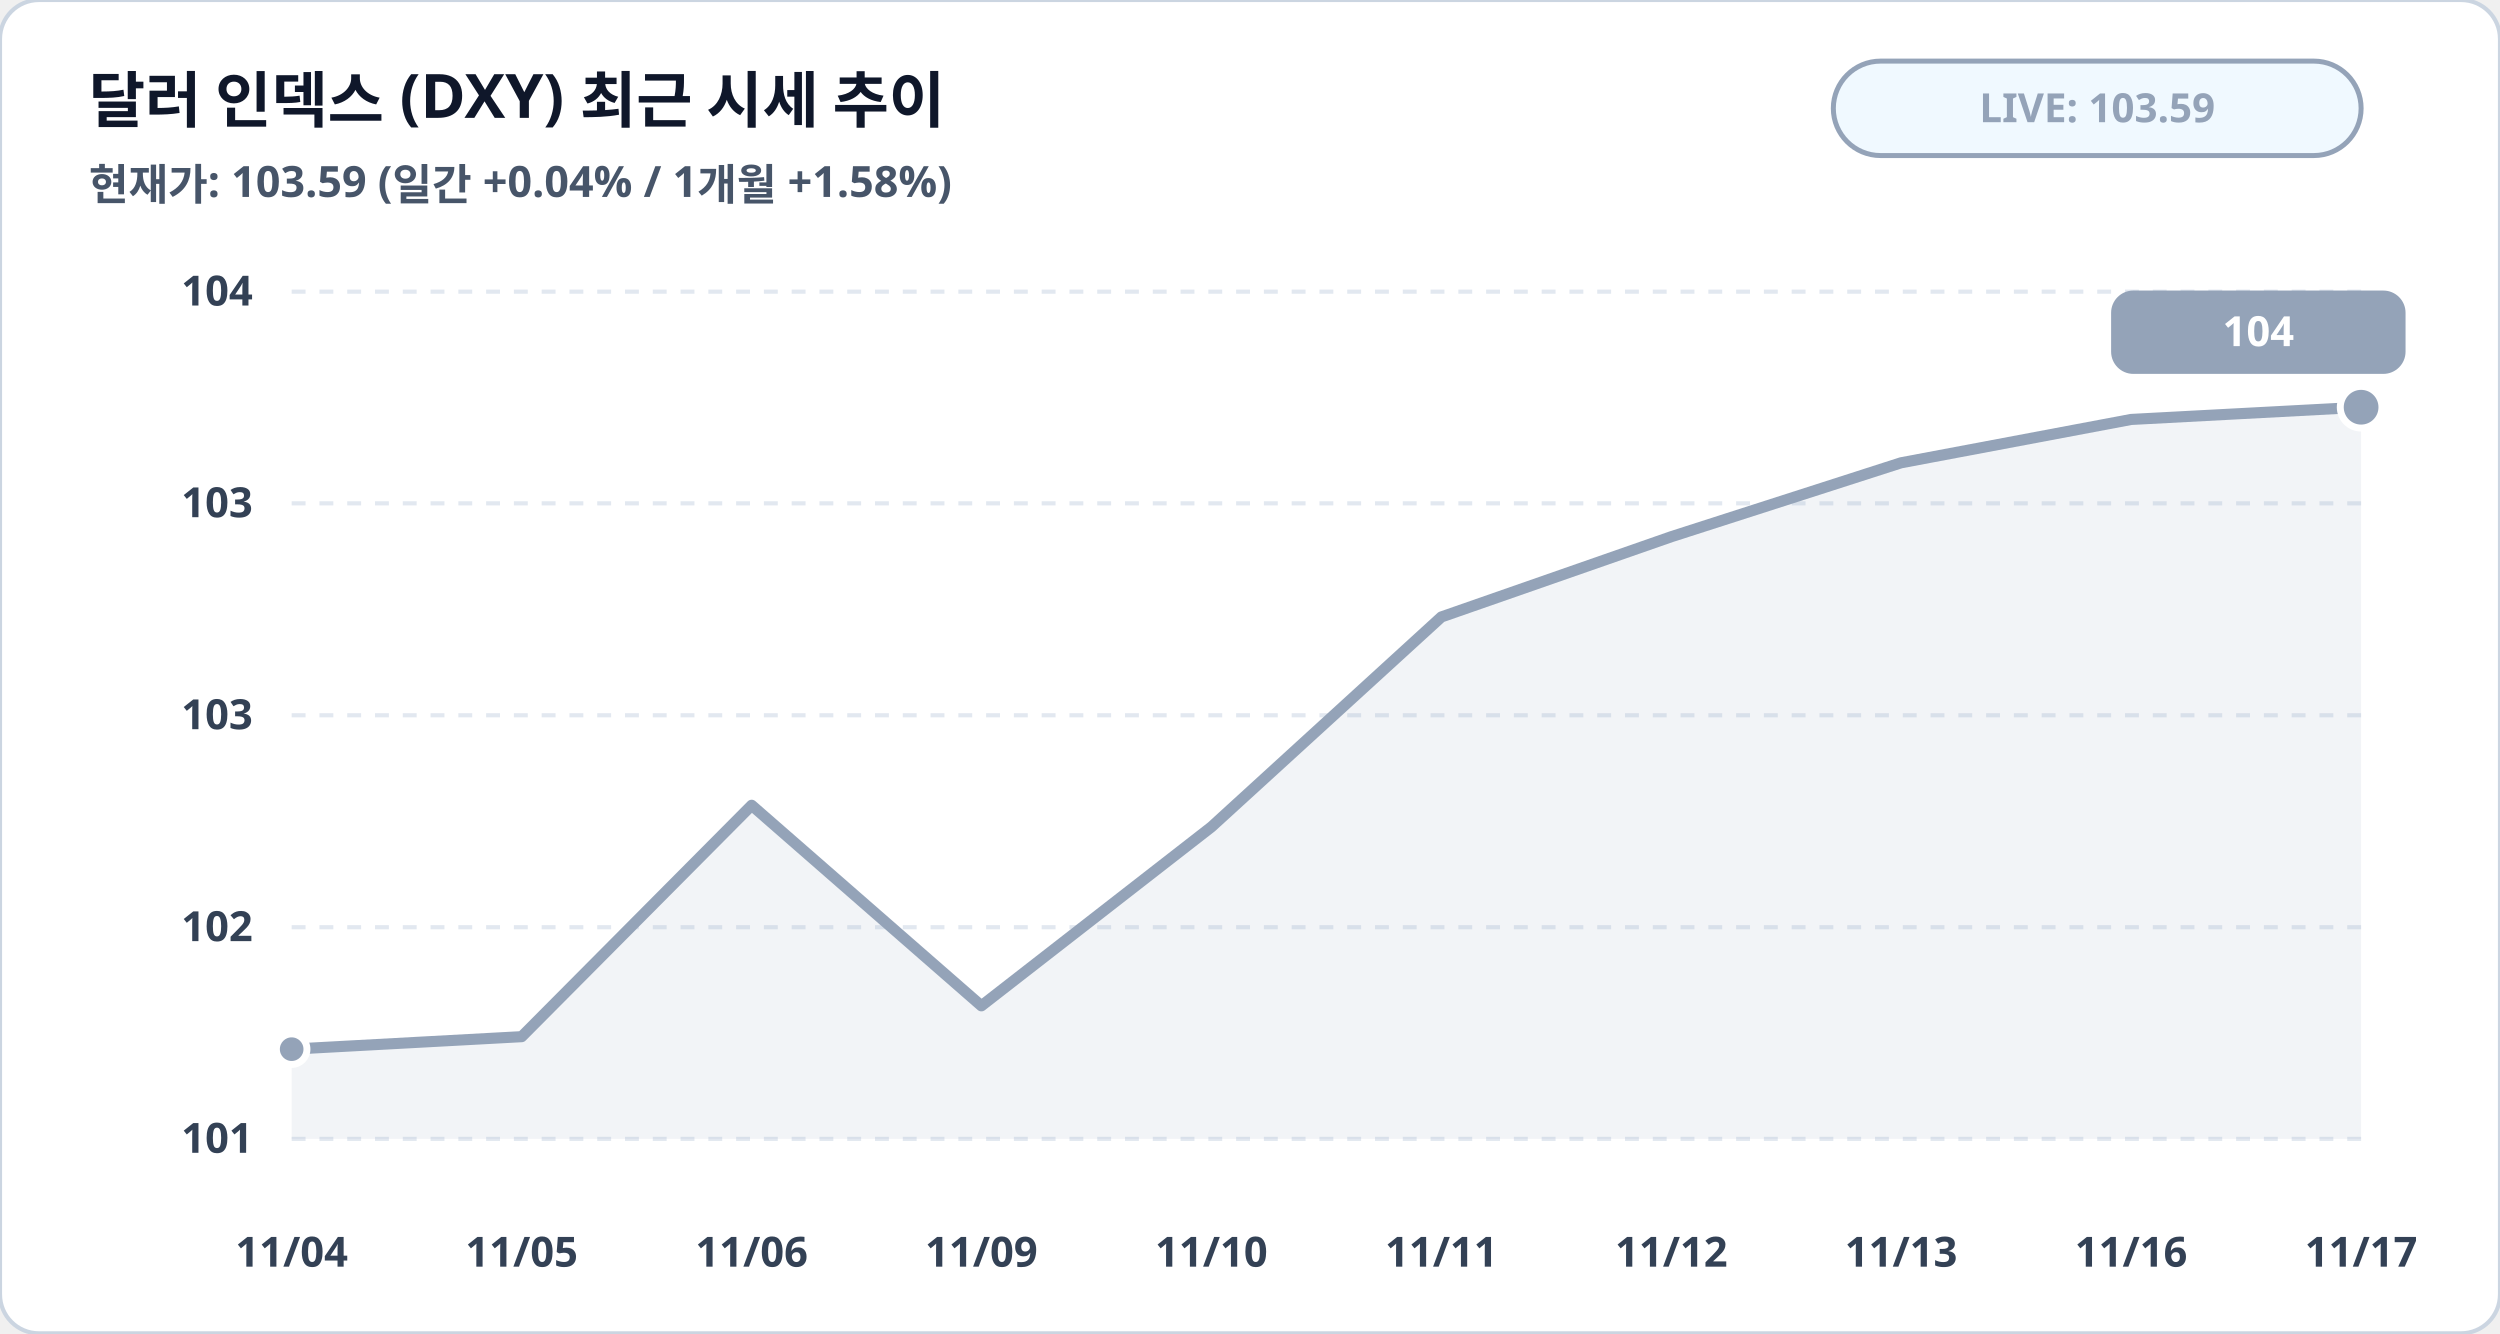
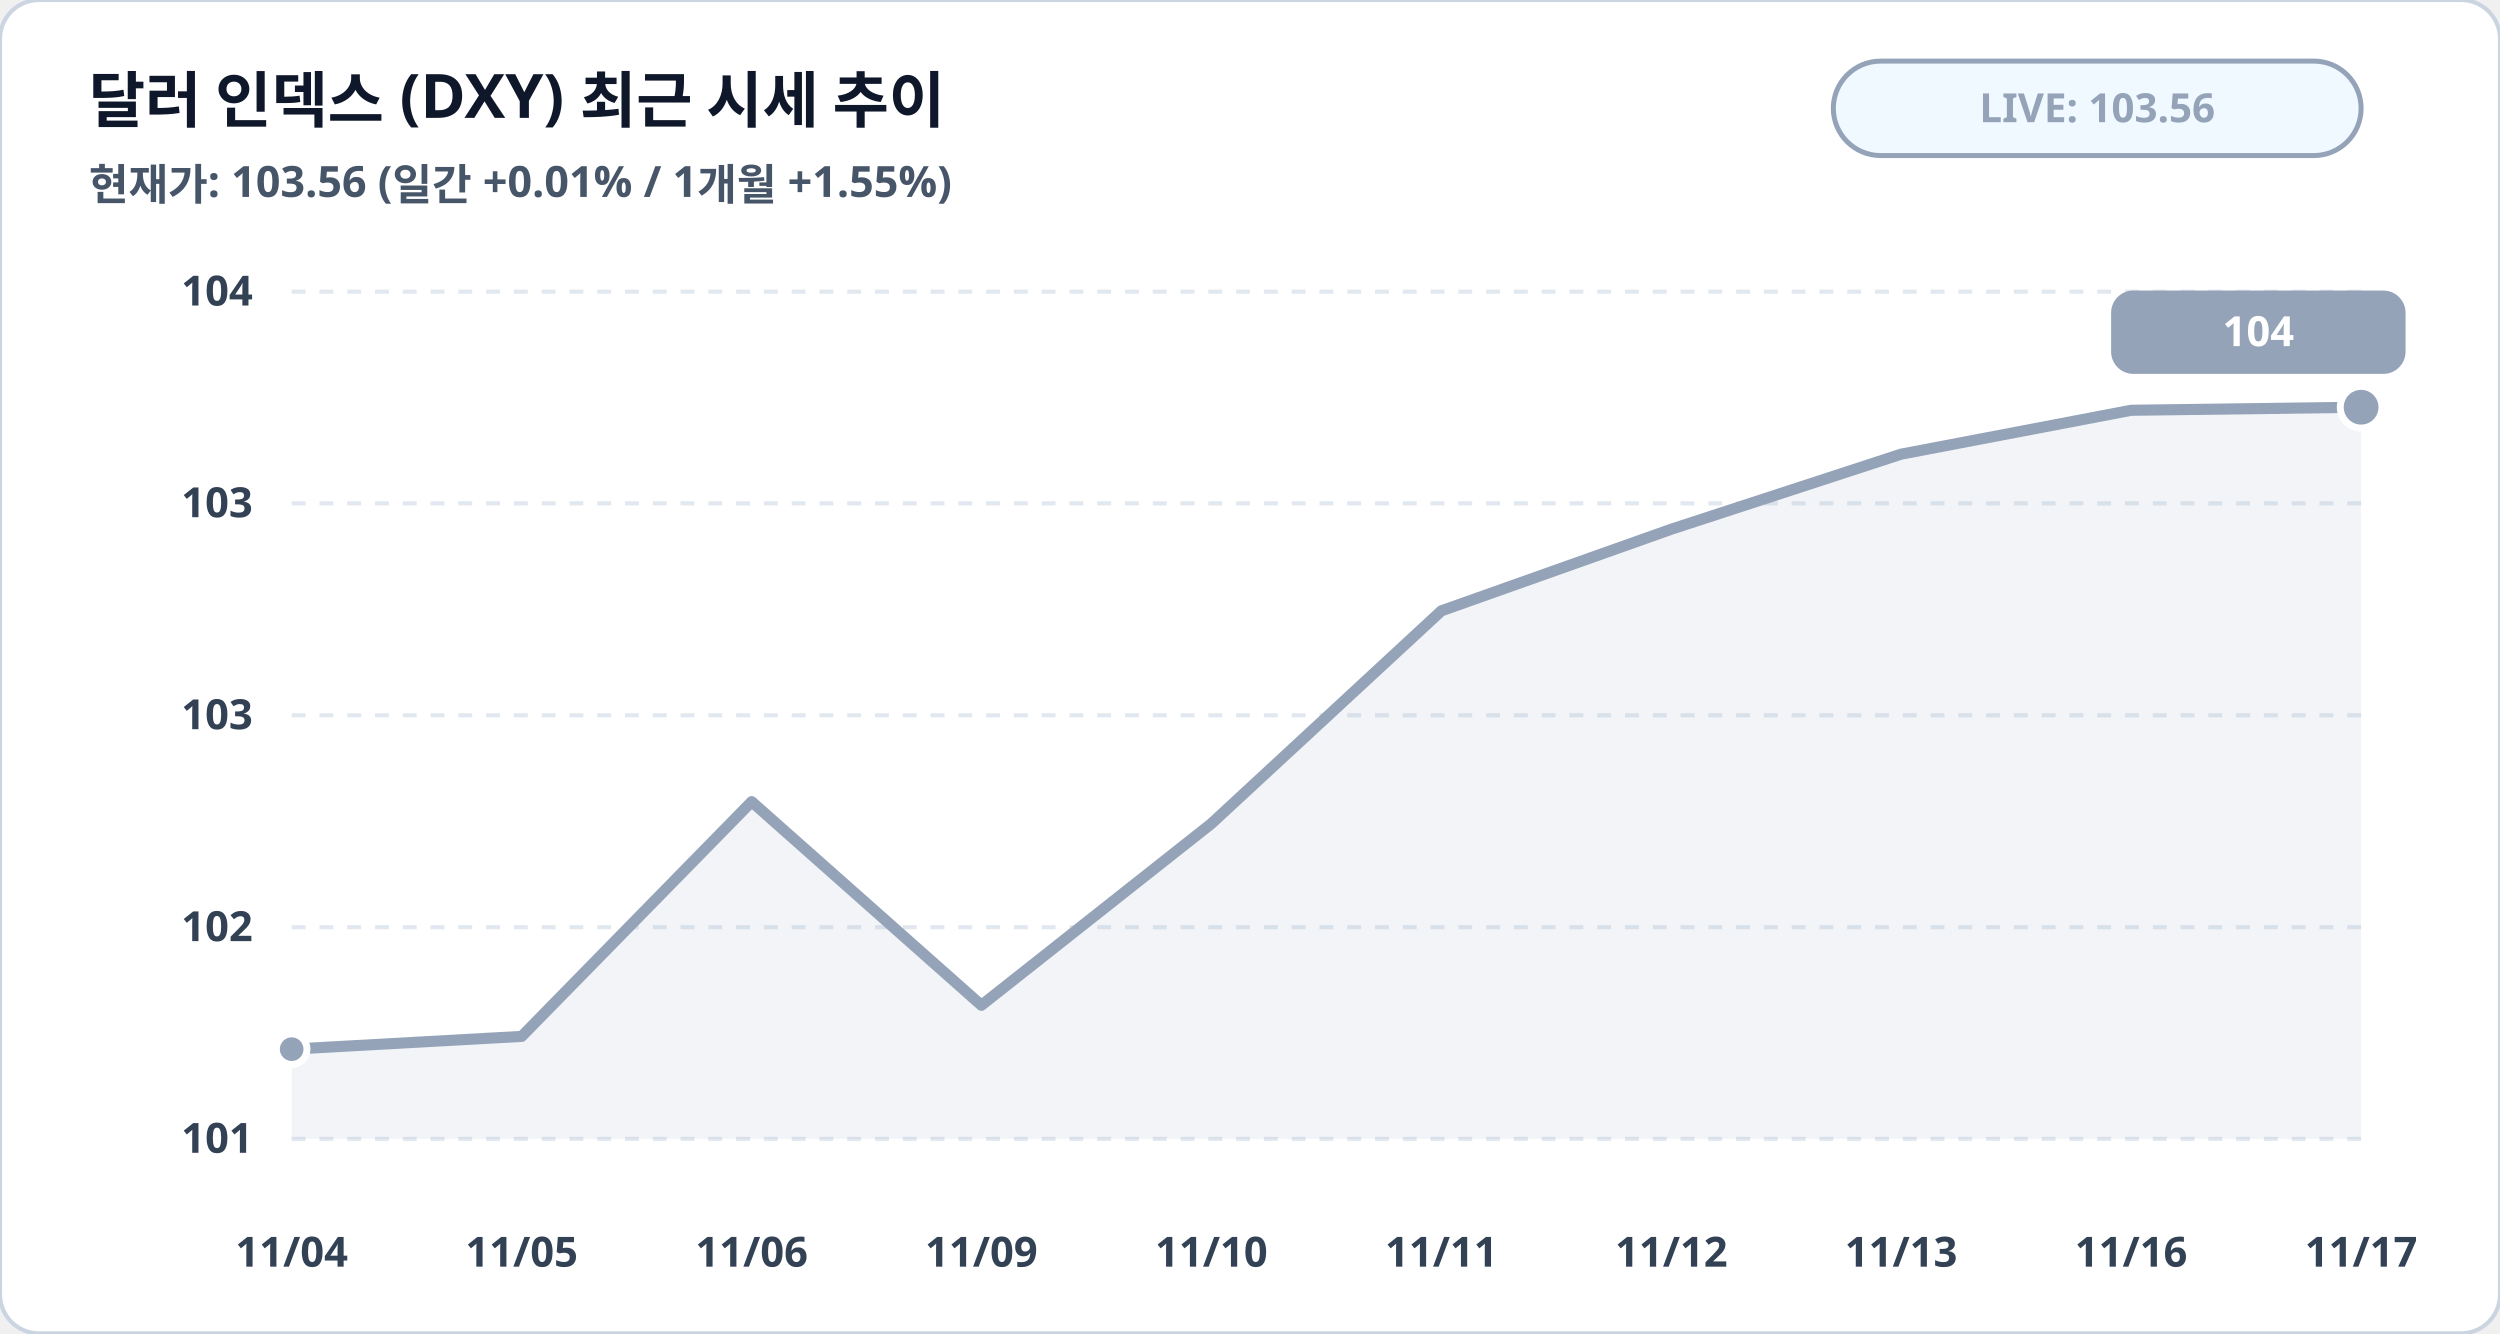
<svg xmlns="http://www.w3.org/2000/svg" viewBox="0 0 900 480" width="100%" height="100%">
  <rect width="900" height="480" rx="14" fill="#ffffff" stroke="#cbd5e1" stroke-width="1.5" />
  <text x="32" y="44" fill="#0f172a" font-family="Pretendard, sans-serif" font-size="22" font-weight="900">달러 인덱스 (DXY) 최근 시세 추이</text>
-   <text x="32" y="72" fill="#475569" font-family="Pretendard, sans-serif" font-size="15.5" font-weight="600">현재가: 103.59 (일간 +0.04% / 1개월 +1.58%)</text>
+   <text x="32" y="72" fill="#475569" font-family="Pretendard, sans-serif" font-size="15.5" font-weight="600">현재가: 103.56 (일간 +0.01% / 1개월 +1.55%)</text>
  <rect x="660" y="22" width="190" height="34" rx="17" fill="#f0f9ff" stroke="#94a3b8" stroke-width="1.8" />
-   <text x="755" y="44" fill="#94a3b8" font-family="Pretendard, sans-serif" font-size="14.5" font-weight="800" text-anchor="middle">LIVE: 103.59</text>
+   <text x="755" y="44" fill="#94a3b8" font-family="Pretendard, sans-serif" font-size="14.5" font-weight="800" text-anchor="middle">LIVE: 103.56</text>
  <line x1="105" y1="105.0" x2="850" y2="105.0" stroke="#e2e8f0" stroke-width="1.5" stroke-dasharray="5,5" />
  <text x="91" y="110.0" fill="#334155" font-family="Pretendard, sans-serif" font-size="15" font-weight="700" text-anchor="end">104</text>
  <line x1="105" y1="181.2" x2="850" y2="181.2" stroke="#e2e8f0" stroke-width="1.5" stroke-dasharray="5,5" />
  <text x="91" y="186.2" fill="#334155" font-family="Pretendard, sans-serif" font-size="15" font-weight="700" text-anchor="end">103</text>
  <line x1="105" y1="257.5" x2="850" y2="257.5" stroke="#e2e8f0" stroke-width="1.5" stroke-dasharray="5,5" />
  <text x="91" y="262.5" fill="#334155" font-family="Pretendard, sans-serif" font-size="15" font-weight="700" text-anchor="end">103</text>
  <line x1="105" y1="333.8" x2="850" y2="333.8" stroke="#e2e8f0" stroke-width="1.5" stroke-dasharray="5,5" />
  <text x="91" y="338.8" fill="#334155" font-family="Pretendard, sans-serif" font-size="15" font-weight="700" text-anchor="end">102</text>
  <line x1="105" y1="410.0" x2="850" y2="410.0" stroke="#e2e8f0" stroke-width="1.5" stroke-dasharray="5,5" />
  <text x="91" y="415.0" fill="#334155" font-family="Pretendard, sans-serif" font-size="15" font-weight="700" text-anchor="end">101</text>
-   <polygon points="105.0,410.0 105.0,377.7 187.8,373.2 270.6,289.9 353.3,362.1 436.1,297.7 518.9,222.1 601.7,193.2 684.4,166.6 767.2,151.0 850.0,146.6 850.0,410.0" fill="#94a3b8" fill-opacity="0.12" />
-   <polyline fill="none" stroke="#94a3b8" stroke-width="4" stroke-linecap="round" stroke-linejoin="round" points="105.0,377.7 187.8,373.2 270.6,289.9 353.3,362.1 436.1,297.7 518.9,222.1 601.7,193.2 684.4,166.6 767.2,151.0 850.0,146.6" />
+   <polygon points="105.0,410.0 105.0,377.7 187.8,373.1 270.6,288.6 353.3,361.9 436.1,296.5 518.9,219.9 601.7,190.5 684.4,163.5 767.2,147.7 850.0,146.6 850.0,410.0" fill="#94a3b8" fill-opacity="0.12" />
+   <polyline fill="none" stroke="#94a3b8" stroke-width="4" stroke-linecap="round" stroke-linejoin="round" points="105.0,377.7 187.8,373.1 270.6,288.6 353.3,361.9 436.1,296.5 518.9,219.9 601.7,190.5 684.4,163.5 767.2,147.7 850.0,146.6" />
  <circle cx="105.0" cy="377.7" r="5.5" fill="#94a3b8" stroke="#ffffff" stroke-width="2.5" />
  <circle cx="850.0" cy="146.6" r="7.5" fill="#94a3b8" stroke="#ffffff" stroke-width="2.5" />
  <rect x="760.0" y="104.6" width="106" height="30" rx="8" fill="#94a3b8" />
  <text x="813.0" y="124.6" fill="#ffffff" font-family="Pretendard, sans-serif" font-size="15" font-weight="800" text-anchor="middle">104</text>
  <text x="105.0" y="456" fill="#334155" font-family="Pretendard, sans-serif" font-size="15" font-weight="700" text-anchor="middle">11/04</text>
  <text x="187.8" y="456" fill="#334155" font-family="Pretendard, sans-serif" font-size="15" font-weight="700" text-anchor="middle">11/05</text>
  <text x="270.6" y="456" fill="#334155" font-family="Pretendard, sans-serif" font-size="15" font-weight="700" text-anchor="middle">11/06</text>
  <text x="353.3" y="456" fill="#334155" font-family="Pretendard, sans-serif" font-size="15" font-weight="700" text-anchor="middle">11/09</text>
  <text x="436.1" y="456" fill="#334155" font-family="Pretendard, sans-serif" font-size="15" font-weight="700" text-anchor="middle">11/10</text>
  <text x="518.9" y="456" fill="#334155" font-family="Pretendard, sans-serif" font-size="15" font-weight="700" text-anchor="middle">11/11</text>
  <text x="601.7" y="456" fill="#334155" font-family="Pretendard, sans-serif" font-size="15" font-weight="700" text-anchor="middle">11/12</text>
  <text x="684.4" y="456" fill="#334155" font-family="Pretendard, sans-serif" font-size="15" font-weight="700" text-anchor="middle">11/13</text>
  <text x="767.2" y="456" fill="#334155" font-family="Pretendard, sans-serif" font-size="15" font-weight="700" text-anchor="middle">11/16</text>
  <text x="850.0" y="456" fill="#334155" font-family="Pretendard, sans-serif" font-size="15" font-weight="700" text-anchor="middle">11/17</text>
</svg>
